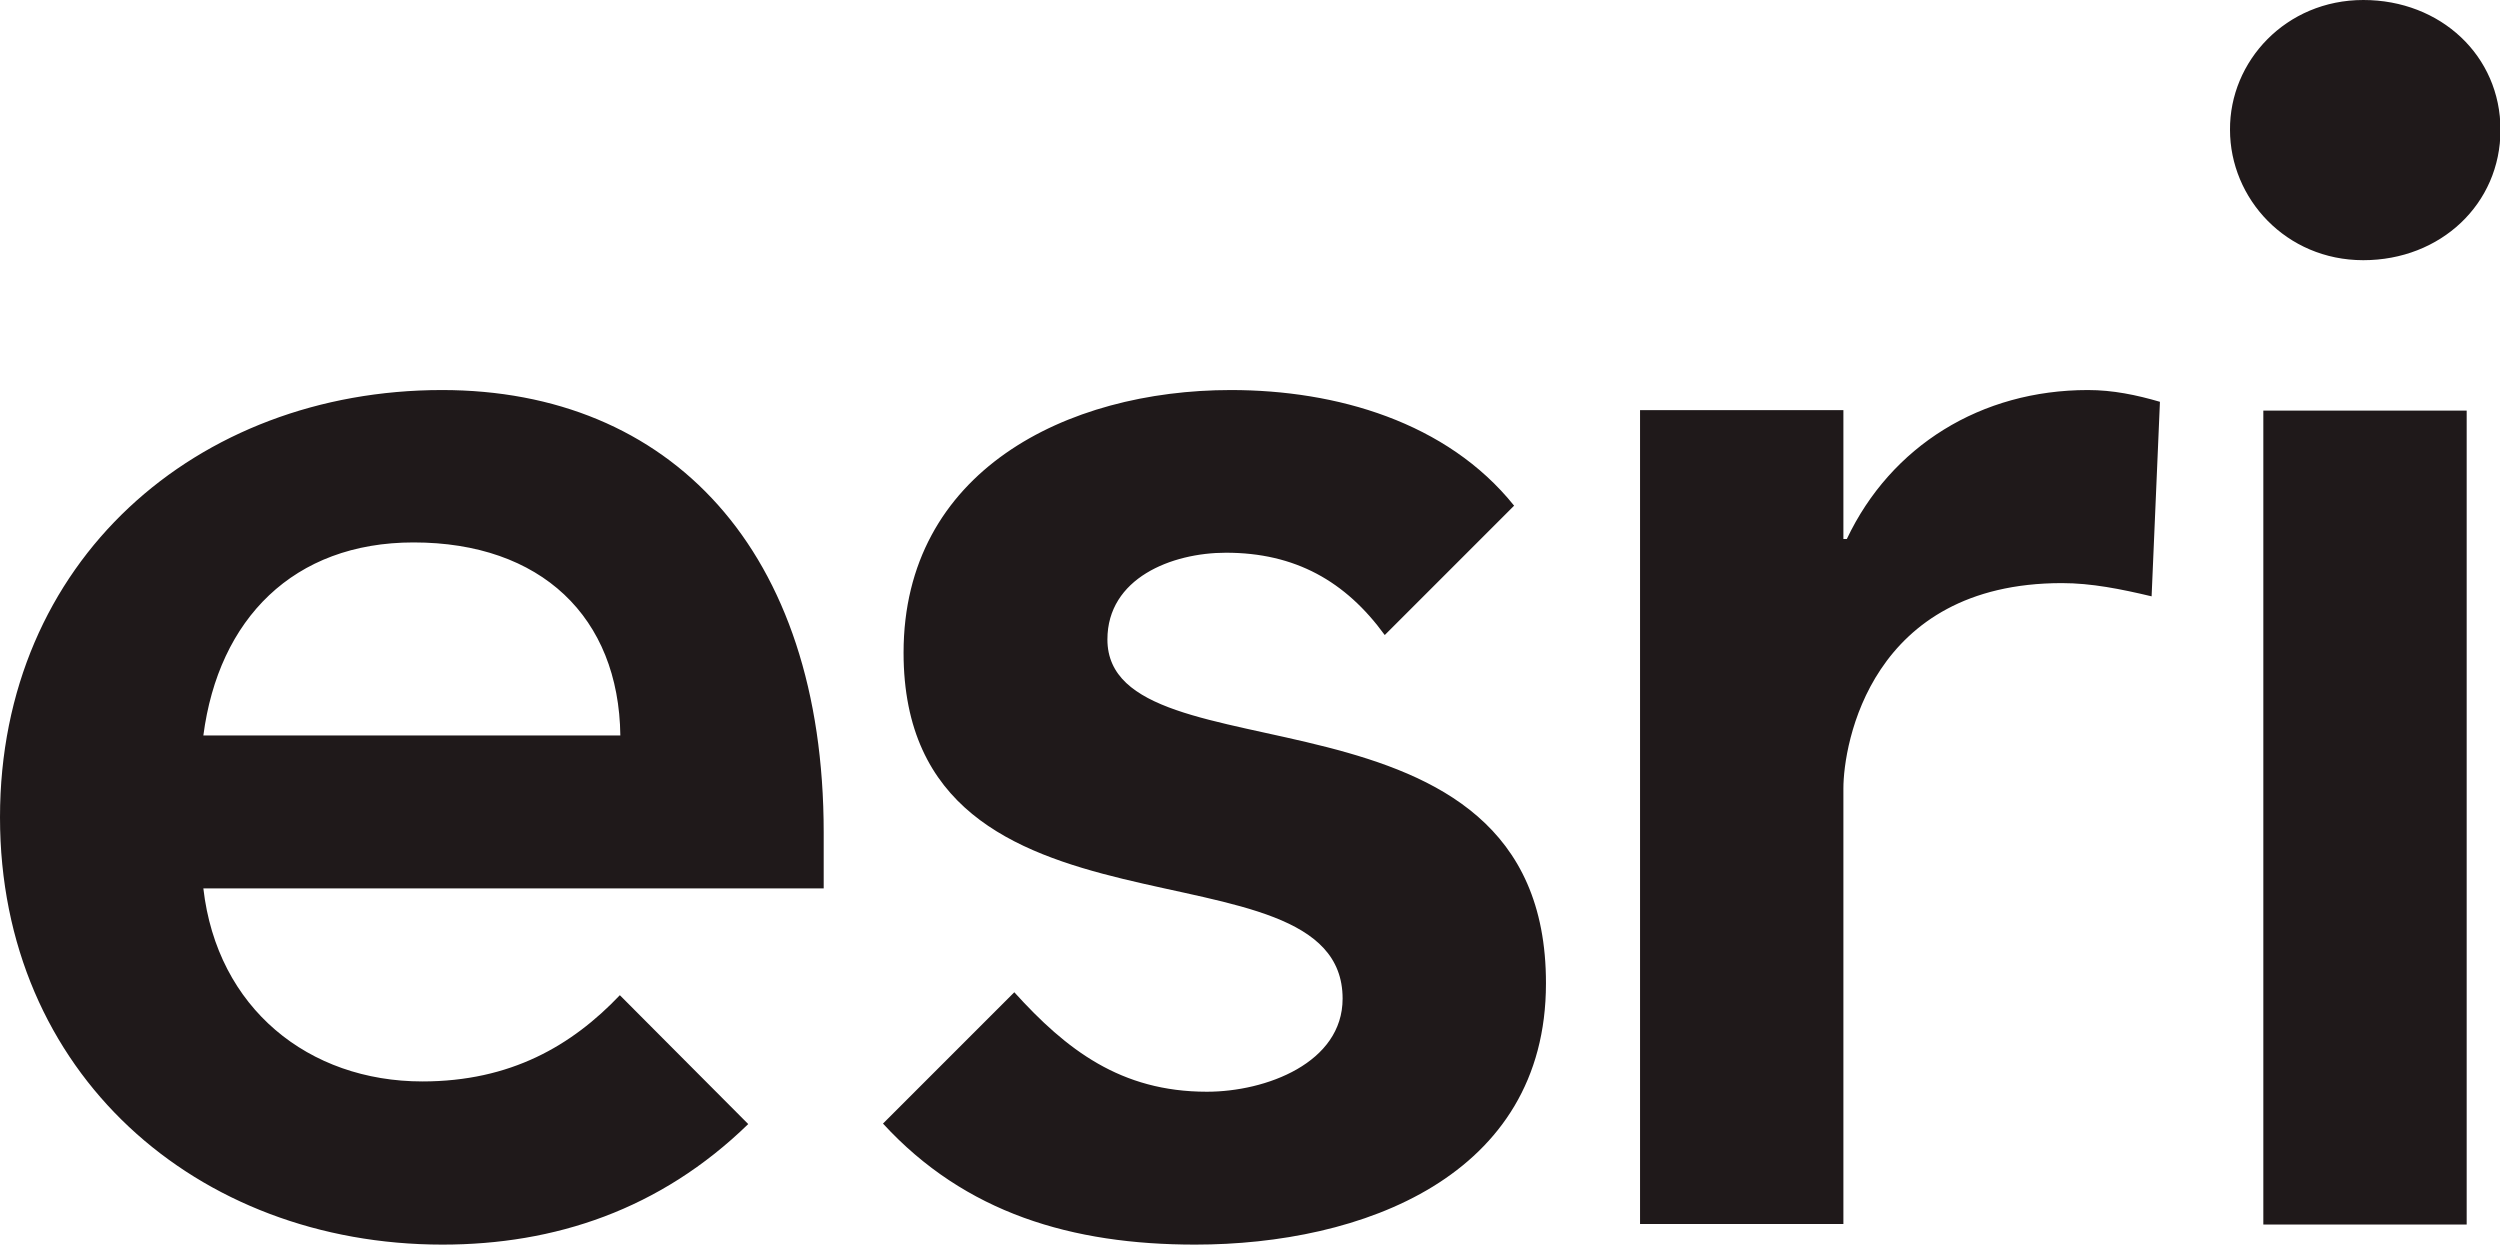
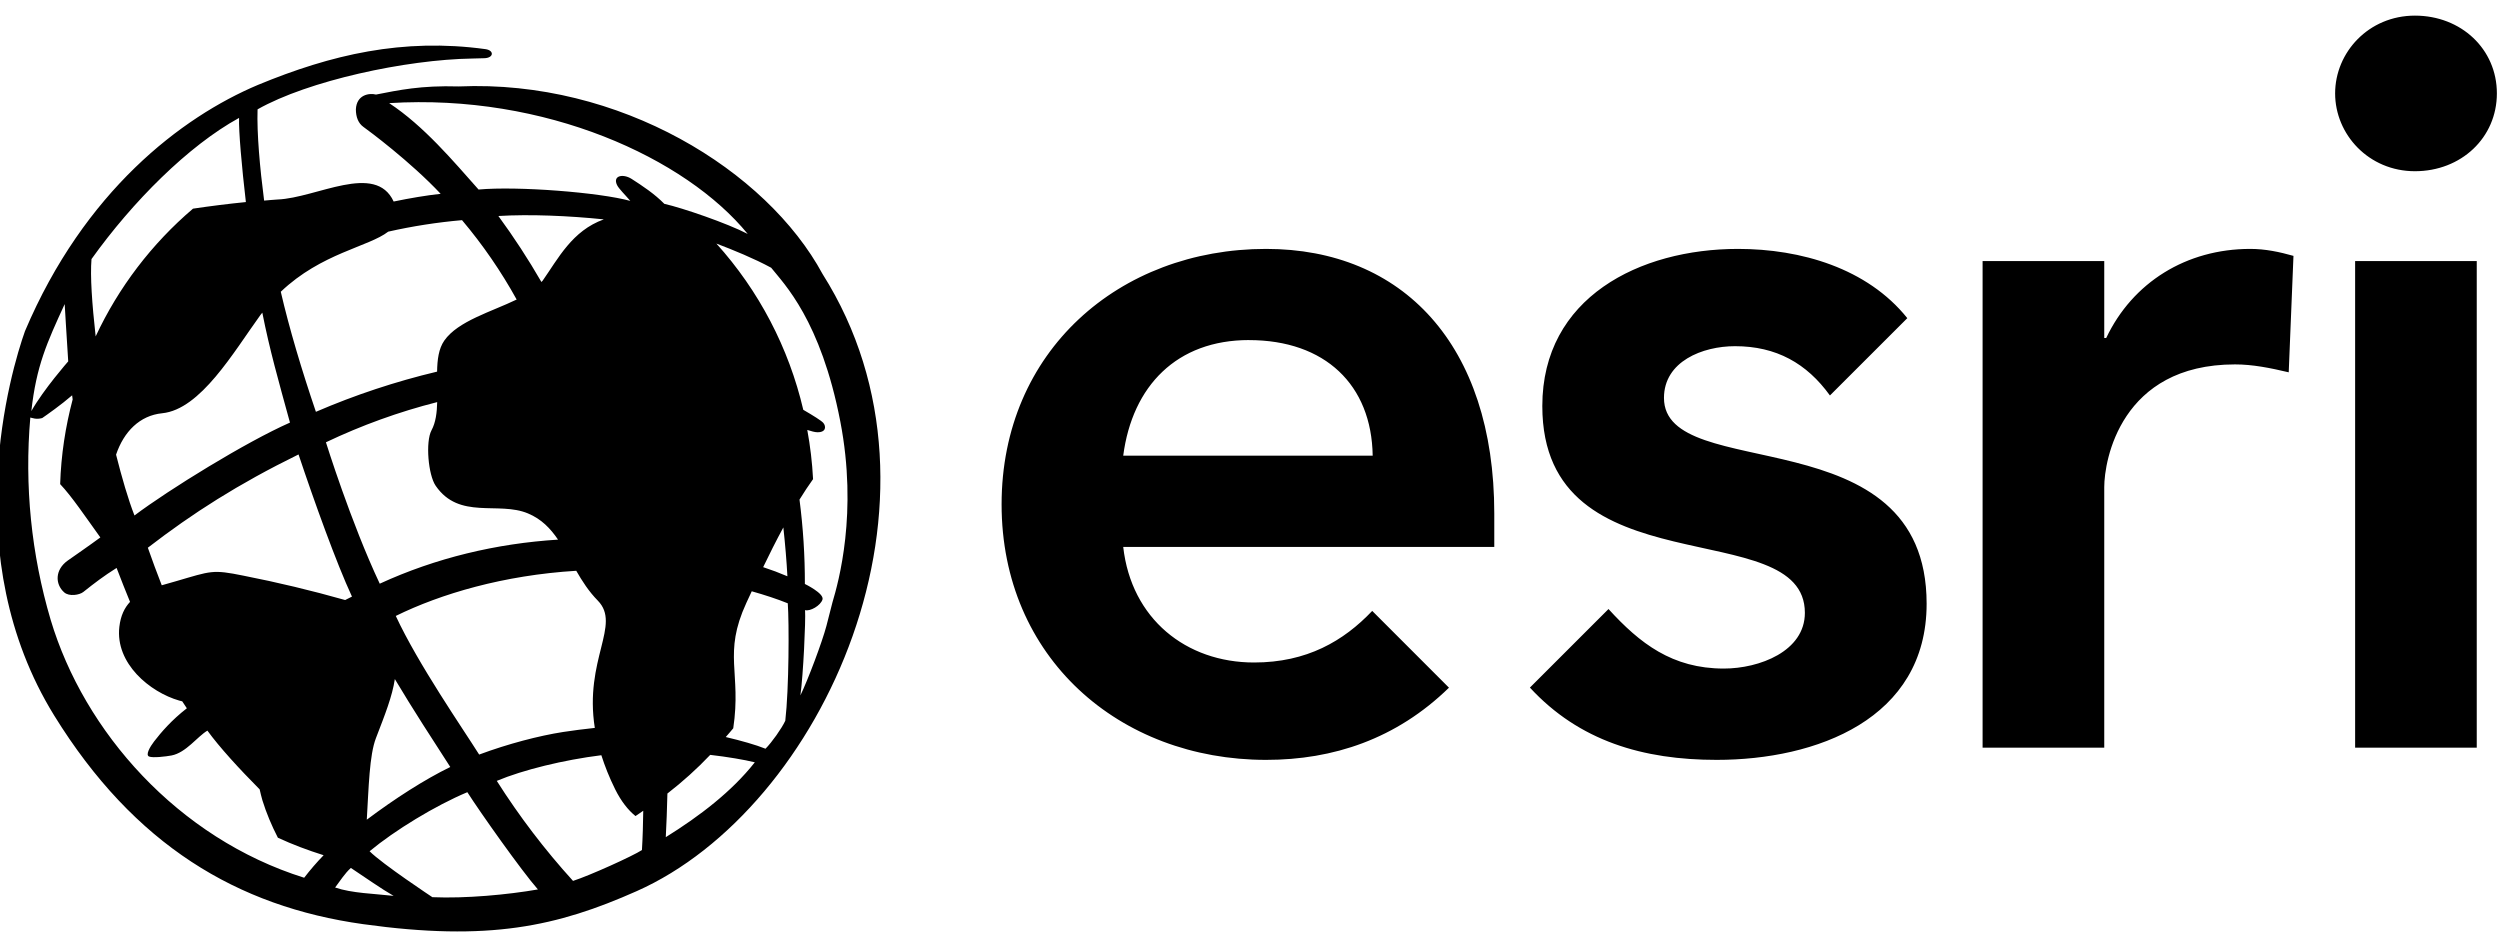
- <svg xmlns="http://www.w3.org/2000/svg" viewBox="0 0 510.2 254">
-   <path fill="#1f191a" d="M482.3 0c15.8 0 28 11.4 28 26.5s-12.2 26.6-28 26.6-27.2-12.6-27.2-26.6C455 12.5 466.5 0 482.3 0m-20.4 83.8h41.5v166.1h-41.5zM126.5 203.1c-9.8 10.3-22.3 17.6-40.3 17.6-23.2 0-41.9-14.9-44.7-39.4h126.6v-11.4c0-57.8-31.5-90.3-77.9-90.3C40.1 79.6 0 114.5 0 166.8 0 219 40.1 254 90.3 254c22.9 0 44.4-7.1 62.4-24.6l-26.2-26.3zm-42.1-92.4c26 0 41.9 15.2 42.2 39.4H41.5c3.1-23.8 18.4-39.4 42.9-39.4M226 130.5c0-12.5 13.1-17.7 24.2-17.7 14.1 0 24.4 5.8 32.4 16.8l26.4-26.4c-13.7-17.1-36.3-23.6-57.8-23.6-33.6 0-66.8 16.6-66.8 53.6 0 63.3 89.6 36.3 89.6 70.6 0 13.1-15.6 19-27.7 19-17.6 0-28.7-8.6-39.3-20.3l-26.8 26.8c16.8 18.3 38.6 24.7 63.7 24.7 33.9 0 71.6-13.8 71.6-53.3.1-64.7-89.5-40.5-89.5-70.2M440.8 82c-4.8-1.4-9.6-2.4-14.7-2.4-21.8 0-40.2 11.4-49.2 30.4h-.7V83.7h-41.5v166.1h41.5v-88.9c0-9 5.5-41.9 44.6-41.9 6 0 12 1.2 18.3 2.7l1.7-39.7z" />
+ <svg xmlns="http://www.w3.org/2000/svg" width="80" height="30" viewBox="0 0 80 30" id="logo">
+   <path d="M75.364 8.354h3.892v15.572h-3.892zM43.91 19.55c-.916.964-2.092 1.65-3.78 1.65-2.175 0-3.927-1.397-4.187-3.698h11.874v-1.07c0-5.42-2.95-8.467-7.302-8.467-4.701 0-8.464 3.275-8.464 8.174 0 4.899 3.763 8.177 8.464 8.177 2.146 0 4.166-.667 5.852-2.31l-2.456-2.457zm-3.944-8.667c2.433 0 3.926 1.429 3.96 3.699h-7.983c.293-2.24 1.721-3.7 4.023-3.7zm13.281 1.85c0-1.168 1.234-1.655 2.273-1.655 1.321 0 2.293.547 3.038 1.577l2.476-2.474c-1.282-1.6-3.407-2.216-5.418-2.216-3.147 0-6.262 1.555-6.262 5.028 0 5.938 8.402 3.406 8.402 6.618 0 1.232-1.459 1.783-2.594 1.783-1.65 0-2.687-.805-3.69-1.905l-2.515 2.514c1.579 1.711 3.62 2.313 5.978 2.313 3.178 0 6.717-1.298 6.717-4.997 0-6.068-8.405-3.796-8.405-6.586zm20.144-4.545c-.45-.127-.901-.223-1.383-.223-2.045 0-3.765 1.07-4.61 2.852h-.062V8.354h-3.893v15.572h3.893v-8.34c0-.842.518-3.925 4.185-3.925.564 0 1.127.113 1.718.253l.152-3.726zM77.278.5c1.48 0 2.622 1.072 2.622 2.488 0 1.419-1.143 2.491-2.622 2.491-1.48 0-2.554-1.177-2.554-2.49C74.724 1.674 75.798.5 77.278.5zM14.682 2.766c-1.217-.037-1.932.12-2.65.26-.217-.056-.621.003-.644.472 0 .252.08.447.24.562.16.114 1.493 1.1 2.473 2.142-.47.052-.98.138-1.504.247-.585-1.265-2.465-.115-3.714-.065-.146.006-.286.025-.431.035-.137-1.056-.235-2.15-.21-2.92 1.618-.917 4.748-1.593 6.875-1.626l.372-.01c.312-.003.337-.251.043-.291-2.641-.361-4.929.173-7.278 1.145C5.808 3.748 2.696 6.12.799 10.597c-.444 1.247-2.219 7.194.935 12.299 2.56 4.143 5.856 6.113 9.887 6.677 4.024.56 6.207.074 8.752-1.056 5.952-2.642 10.496-12.559 5.95-19.747-1.794-3.319-6.495-6.229-11.64-6.004zm-2.259 4.647a17.754 17.754 0 0 1 2.362-.368 15.741 15.741 0 0 1 1.748 2.54c-.805.39-1.878.688-2.315 1.313-.181.259-.225.612-.231.994a23.59 23.59 0 0 0-3.878 1.286c-.453-1.332-.85-2.659-1.124-3.842 1.297-1.237 2.814-1.438 3.438-1.923zm6.61 15.88c-.354.038-.706.083-1.016.131-.77.12-1.761.378-2.684.722-.53-.843-1.95-2.89-2.668-4.436 1.442-.71 3.457-1.304 5.775-1.445.19.33.4.66.691.956.756.774-.442 1.883-.097 4.073zm-8.603-9.14a19.41 19.41 0 0 1 3.56-1.286c-.008.333-.045.65-.182.903-.196.366-.106 1.428.134 1.775.755 1.099 2.008.488 2.952.884.432.18.72.481.963.839-1.974.124-3.91.584-5.705 1.41-.924-1.96-1.722-4.524-1.722-4.524zm.833 4.938c-.07.033-.146.074-.218.11a40.805 40.805 0 0 0-3.256-.78c-.995-.203-1.031-.15-2.151.176-.16.046-.313.087-.462.132a36.17 36.17 0 0 1-.445-1.202c1.436-1.106 2.884-2.034 4.822-2.985.498 1.491 1.214 3.484 1.71 4.549zm.767 4.529c.294-.765.521-1.332.605-1.89.569.957 1.248 1.999 1.774 2.814-.819.398-1.771 1.01-2.672 1.686.062-1.037.083-2.065.293-2.61zm5.334-14.637c-.01.015-.028.026-.039.04a23.057 23.057 0 0 0-1.377-2.111c1.007-.061 2.246-.008 3.374.108-1.014.363-1.46 1.254-1.958 1.963zm-9.028 1.094c.019-.026.039-.047.058-.072.233 1.182.512 2.16.885 3.518-1.402.618-3.881 2.148-4.976 2.972-.198-.502-.404-1.214-.589-1.946.249-.737.758-1.254 1.476-1.325 1.228-.123 2.28-1.95 3.146-3.147zm-5.41-1.784C4.24 6.455 6.023 4.666 7.65 3.773c-.016.4.086 1.567.218 2.693-.57.057-1.134.128-1.692.211a12.084 12.084 0 0 0-3.115 4.088c-.117-1.053-.178-1.933-.133-2.472zM2.07 9.731s.062 1.06.113 1.833c0 0-.781.886-1.18 1.591.159-1.444.498-2.188 1.067-3.424zm7.664 18.357c-4.046-1.269-7.044-4.678-8.113-8.254a17.475 17.475 0 0 1-.651-6.473c.056.01.186.072.38.017.135-.092.616-.43.958-.728.004.04.012.09.017.132-.23.869-.371 1.775-.4 2.71.37.39.804 1.037 1.286 1.706-.31.23-.905.642-1.045.741-.41.292-.406.753-.114 1.015.161.144.492.085.613-.01.358-.285.656-.513 1.066-.77.15.394.292.748.43 1.086-.175.188-.3.436-.342.799-.135 1.172.979 2.09 1.918 2.36.035.01.061.013.094.023.05.075.095.146.148.223-.487.378-.82.765-1.049 1.063-.132.172-.28.43-.16.481.123.05.535 0 .719-.034.466-.09.826-.606 1.148-.795.387.533 1.017 1.22 1.672 1.88.029.119.055.245.088.35.125.404.293.804.495 1.197.472.219.962.402 1.464.56a8.344 8.344 0 0 0-.622.72zm.99.312c.154-.202.31-.454.504-.626.468.31.969.665 1.368.894-.615-.07-1.337-.084-1.873-.268zm3.112.31s-1.604-1.062-2.009-1.47c.803-.668 2.102-1.46 3.128-1.89.402.631 1.727 2.507 2.258 3.112-.963.168-2.31.294-3.377.248zm6.706-1.508c-.287.188-1.665.813-2.205.987a23.43 23.43 0 0 1-2.44-3.201c.844-.354 2.143-.671 3.346-.821.11.343.25.704.444 1.094.191.382.412.662.649.853.085-.053.164-.115.248-.17-.006.42-.017.846-.042 1.258zM20.21 5.724c-.27-.172-.607-.108-.467.193.053.117.259.314.427.512-.986-.272-3.608-.478-4.856-.364-.815-.916-1.744-2.028-2.861-2.765 4.999-.311 9.49 1.757 11.474 4.186-.662-.344-2.088-.833-2.668-.963-.313-.319-.707-.58-1.05-.8zm1.095 21.066c.023-.408.04-.923.052-1.397.487-.378.946-.79 1.37-1.237.547.063 1.094.155 1.427.238-.74.938-1.762 1.718-2.85 2.396zm3.824-3.725c-.12.253-.428.688-.633.894-.312-.126-.781-.258-1.272-.374.079-.094.164-.183.24-.28.268-1.795-.338-2.37.42-4.014l.172-.37c.418.118.812.247 1.153.385.044.616.04 2.729-.08 3.759zm-.708-4.916c.196-.408.412-.84.646-1.271.06.548.104 1.081.13 1.563a9.254 9.254 0 0 0-.776-.292zm2.218 1.125l-.194.757c-.136.514-.593 1.731-.832 2.222.091-.663.172-2.384.149-2.73.16.05.501-.146.558-.34.057-.195-.564-.496-.564-.496a20.742 20.742 0 0 0-.172-2.7c.143-.23.287-.452.434-.655a12.082 12.082 0 0 0-.185-1.574c.124.04.24.073.323.074.282.005.282-.19.191-.298-.058-.07-.328-.238-.642-.42a12.02 12.02 0 0 0-2.781-5.32c.533.202 1.214.48 1.754.774.41.516 1.585 1.675 2.212 4.92.564 2.922-.059 5.143-.251 5.786z" />
</svg>
